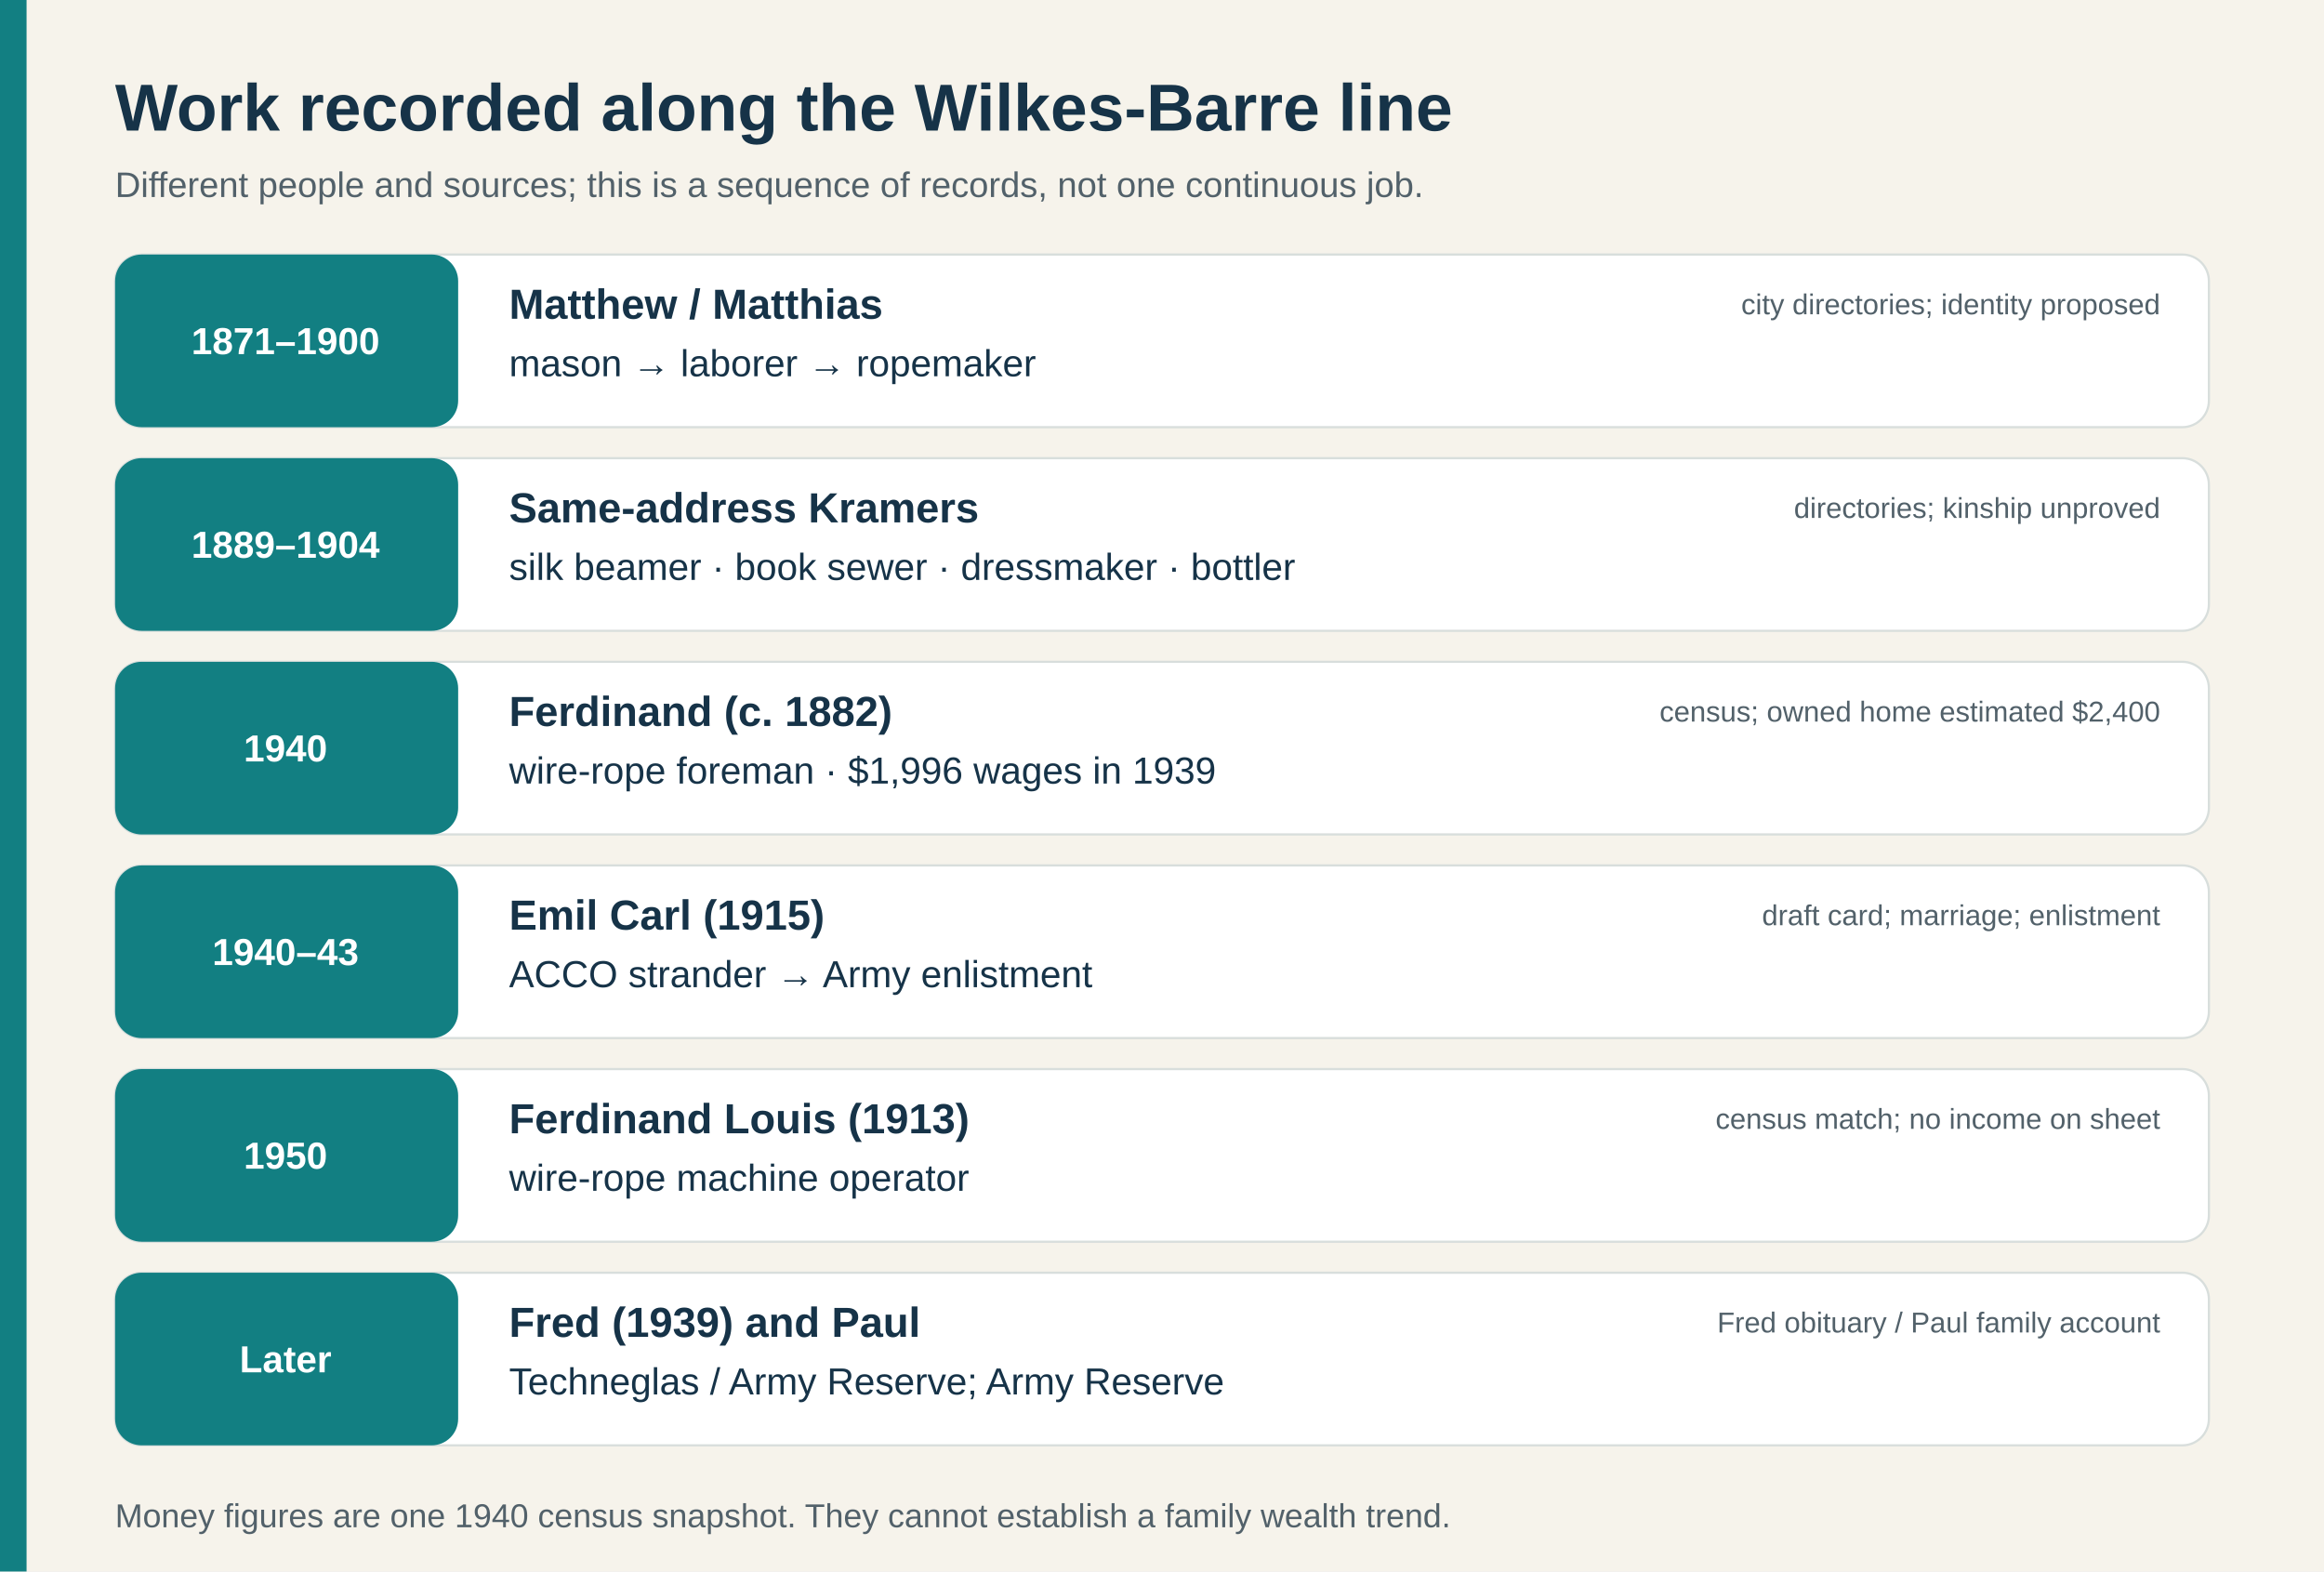
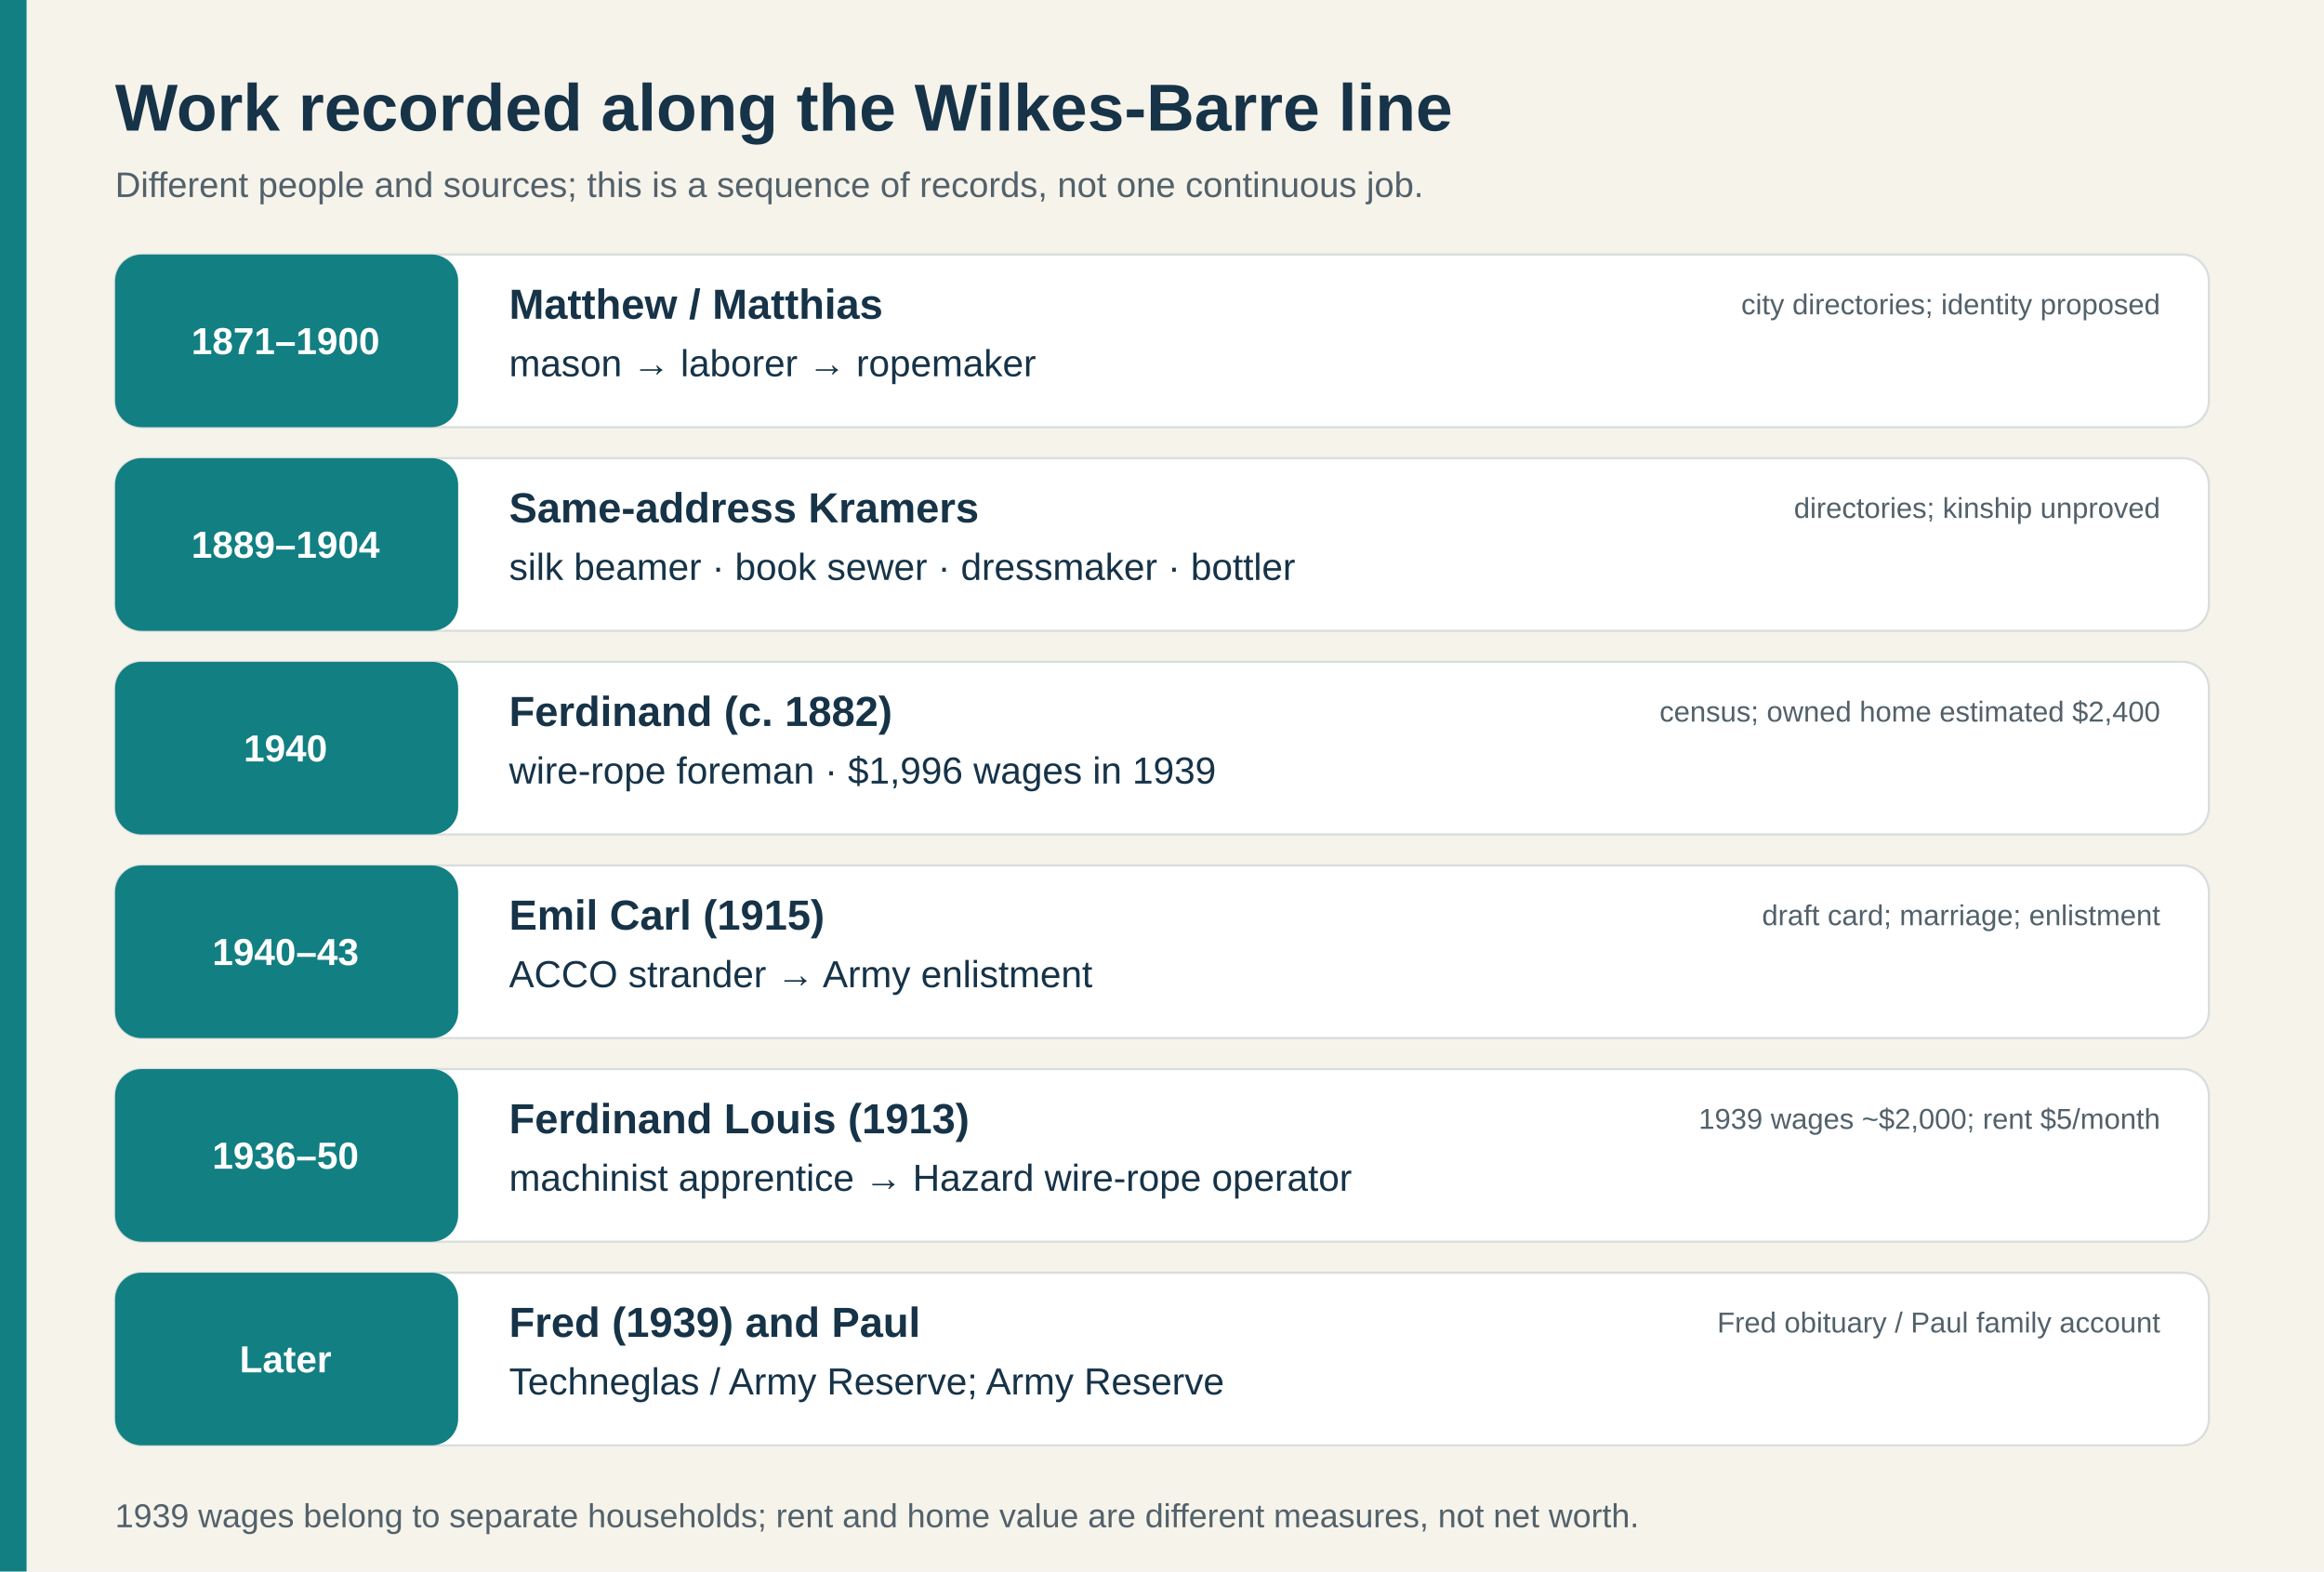
<svg xmlns="http://www.w3.org/2000/svg" width="1050" height="710" viewBox="0 0 1050 710" role="img" aria-labelledby="title desc">
  <rect width="1050" height="710" fill="#f6f3eb" />
  <rect x="0" y="0" width="12" height="710" fill="#127f82" />
  <text x="52" y="59" font-family="Segoe UI, Arial, sans-serif" font-size="30" font-weight="700" fill="#163348">Work recorded along the Wilkes-Barre line</text>
  <text x="52" y="89" font-family="Segoe UI, Arial, sans-serif" font-size="16" font-weight="400" fill="#52616a">Different people and sources; this is a sequence of records, not one continuous job.</text>
  <rect x="52" y="115" width="946" height="78" rx="12" fill="#fff" stroke="#d8dedc" />
  <rect x="52" y="115" width="155" height="78" rx="12" fill="#127f82" />
  <text x="129" y="160" font-family="Segoe UI, Arial, sans-serif" font-size="17" font-weight="700" fill="#fff" text-anchor="middle">1871–1900</text>
  <text x="230" y="144" font-family="Segoe UI, Arial, sans-serif" font-size="19" font-weight="700" fill="#163348">Matthew / Matthias</text>
  <text x="230" y="170" font-family="Segoe UI, Arial, sans-serif" font-size="17" font-weight="400" fill="#163348">mason → laborer → ropemaker</text>
  <text x="976" y="142" font-family="Segoe UI, Arial, sans-serif" font-size="13" font-weight="400" fill="#52616a" text-anchor="end">city directories; identity proposed</text>
  <rect x="52" y="207" width="946" height="78" rx="12" fill="#fff" stroke="#d8dedc" />
  <rect x="52" y="207" width="155" height="78" rx="12" fill="#127f82" />
  <text x="129" y="252" font-family="Segoe UI, Arial, sans-serif" font-size="17" font-weight="700" fill="#fff" text-anchor="middle">1889–1904</text>
  <text x="230" y="236" font-family="Segoe UI, Arial, sans-serif" font-size="19" font-weight="700" fill="#163348">Same-address Kramers</text>
  <text x="230" y="262" font-family="Segoe UI, Arial, sans-serif" font-size="17" font-weight="400" fill="#163348">silk beamer · book sewer · dressmaker · bottler</text>
  <text x="976" y="234" font-family="Segoe UI, Arial, sans-serif" font-size="13" font-weight="400" fill="#52616a" text-anchor="end">directories; kinship unproved</text>
  <rect x="52" y="299" width="946" height="78" rx="12" fill="#fff" stroke="#d8dedc" />
  <rect x="52" y="299" width="155" height="78" rx="12" fill="#127f82" />
  <text x="129" y="344" font-family="Segoe UI, Arial, sans-serif" font-size="17" font-weight="700" fill="#fff" text-anchor="middle">1940</text>
  <text x="230" y="328" font-family="Segoe UI, Arial, sans-serif" font-size="19" font-weight="700" fill="#163348">Ferdinand (c. 1882)</text>
  <text x="230" y="354" font-family="Segoe UI, Arial, sans-serif" font-size="17" font-weight="400" fill="#163348">wire-rope foreman · $1,996 wages in 1939</text>
  <text x="976" y="326" font-family="Segoe UI, Arial, sans-serif" font-size="13" font-weight="400" fill="#52616a" text-anchor="end">census; owned home estimated $2,400</text>
  <rect x="52" y="391" width="946" height="78" rx="12" fill="#fff" stroke="#d8dedc" />
  <rect x="52" y="391" width="155" height="78" rx="12" fill="#127f82" />
  <text x="129" y="436" font-family="Segoe UI, Arial, sans-serif" font-size="17" font-weight="700" fill="#fff" text-anchor="middle">1940–43</text>
  <text x="230" y="420" font-family="Segoe UI, Arial, sans-serif" font-size="19" font-weight="700" fill="#163348">Emil Carl (1915)</text>
  <text x="230" y="446" font-family="Segoe UI, Arial, sans-serif" font-size="17" font-weight="400" fill="#163348">ACCO strander → Army enlistment</text>
  <text x="976" y="418" font-family="Segoe UI, Arial, sans-serif" font-size="13" font-weight="400" fill="#52616a" text-anchor="end">draft card; marriage; enlistment</text>
  <rect x="52" y="483" width="946" height="78" rx="12" fill="#fff" stroke="#d8dedc" />
  <rect x="52" y="483" width="155" height="78" rx="12" fill="#127f82" />
-   <text x="129" y="528" font-family="Segoe UI, Arial, sans-serif" font-size="17" font-weight="700" fill="#fff" text-anchor="middle">1950</text>
+   <text x="129" y="528" font-family="Segoe UI, Arial, sans-serif" font-size="17" font-weight="700" fill="#fff" text-anchor="middle">1936–50</text>
  <text x="230" y="512" font-family="Segoe UI, Arial, sans-serif" font-size="19" font-weight="700" fill="#163348">Ferdinand Louis (1913)</text>
-   <text x="230" y="538" font-family="Segoe UI, Arial, sans-serif" font-size="17" font-weight="400" fill="#163348">wire-rope machine operator</text>
-   <text x="976" y="510" font-family="Segoe UI, Arial, sans-serif" font-size="13" font-weight="400" fill="#52616a" text-anchor="end">census match; no income on sheet</text>
+   <text x="230" y="538" font-family="Segoe UI, Arial, sans-serif" font-size="17" font-weight="400" fill="#163348">machinist apprentice → Hazard wire-rope operator</text>
+   <text x="976" y="510" font-family="Segoe UI, Arial, sans-serif" font-size="13" font-weight="400" fill="#52616a" text-anchor="end">1939 wages ~$2,000; rent $5/month</text>
  <rect x="52" y="575" width="946" height="78" rx="12" fill="#fff" stroke="#d8dedc" />
  <rect x="52" y="575" width="155" height="78" rx="12" fill="#127f82" />
  <text x="129" y="620" font-family="Segoe UI, Arial, sans-serif" font-size="17" font-weight="700" fill="#fff" text-anchor="middle">Later</text>
  <text x="230" y="604" font-family="Segoe UI, Arial, sans-serif" font-size="19" font-weight="700" fill="#163348">Fred (1939) and Paul</text>
  <text x="230" y="630" font-family="Segoe UI, Arial, sans-serif" font-size="17" font-weight="400" fill="#163348">Techneglas / Army Reserve; Army Reserve</text>
  <text x="976" y="602" font-family="Segoe UI, Arial, sans-serif" font-size="13" font-weight="400" fill="#52616a" text-anchor="end">Fred obituary / Paul family account</text>
-   <text x="52" y="690" font-family="Segoe UI, Arial, sans-serif" font-size="15" font-weight="400" fill="#52616a">Money figures are one 1940 census snapshot. They cannot establish a family wealth trend.</text>
+   <text x="52" y="690" font-family="Segoe UI, Arial, sans-serif" font-size="15" font-weight="400" fill="#52616a">1939 wages belong to separate households; rent and home value are different measures, not net worth.</text>
</svg>
